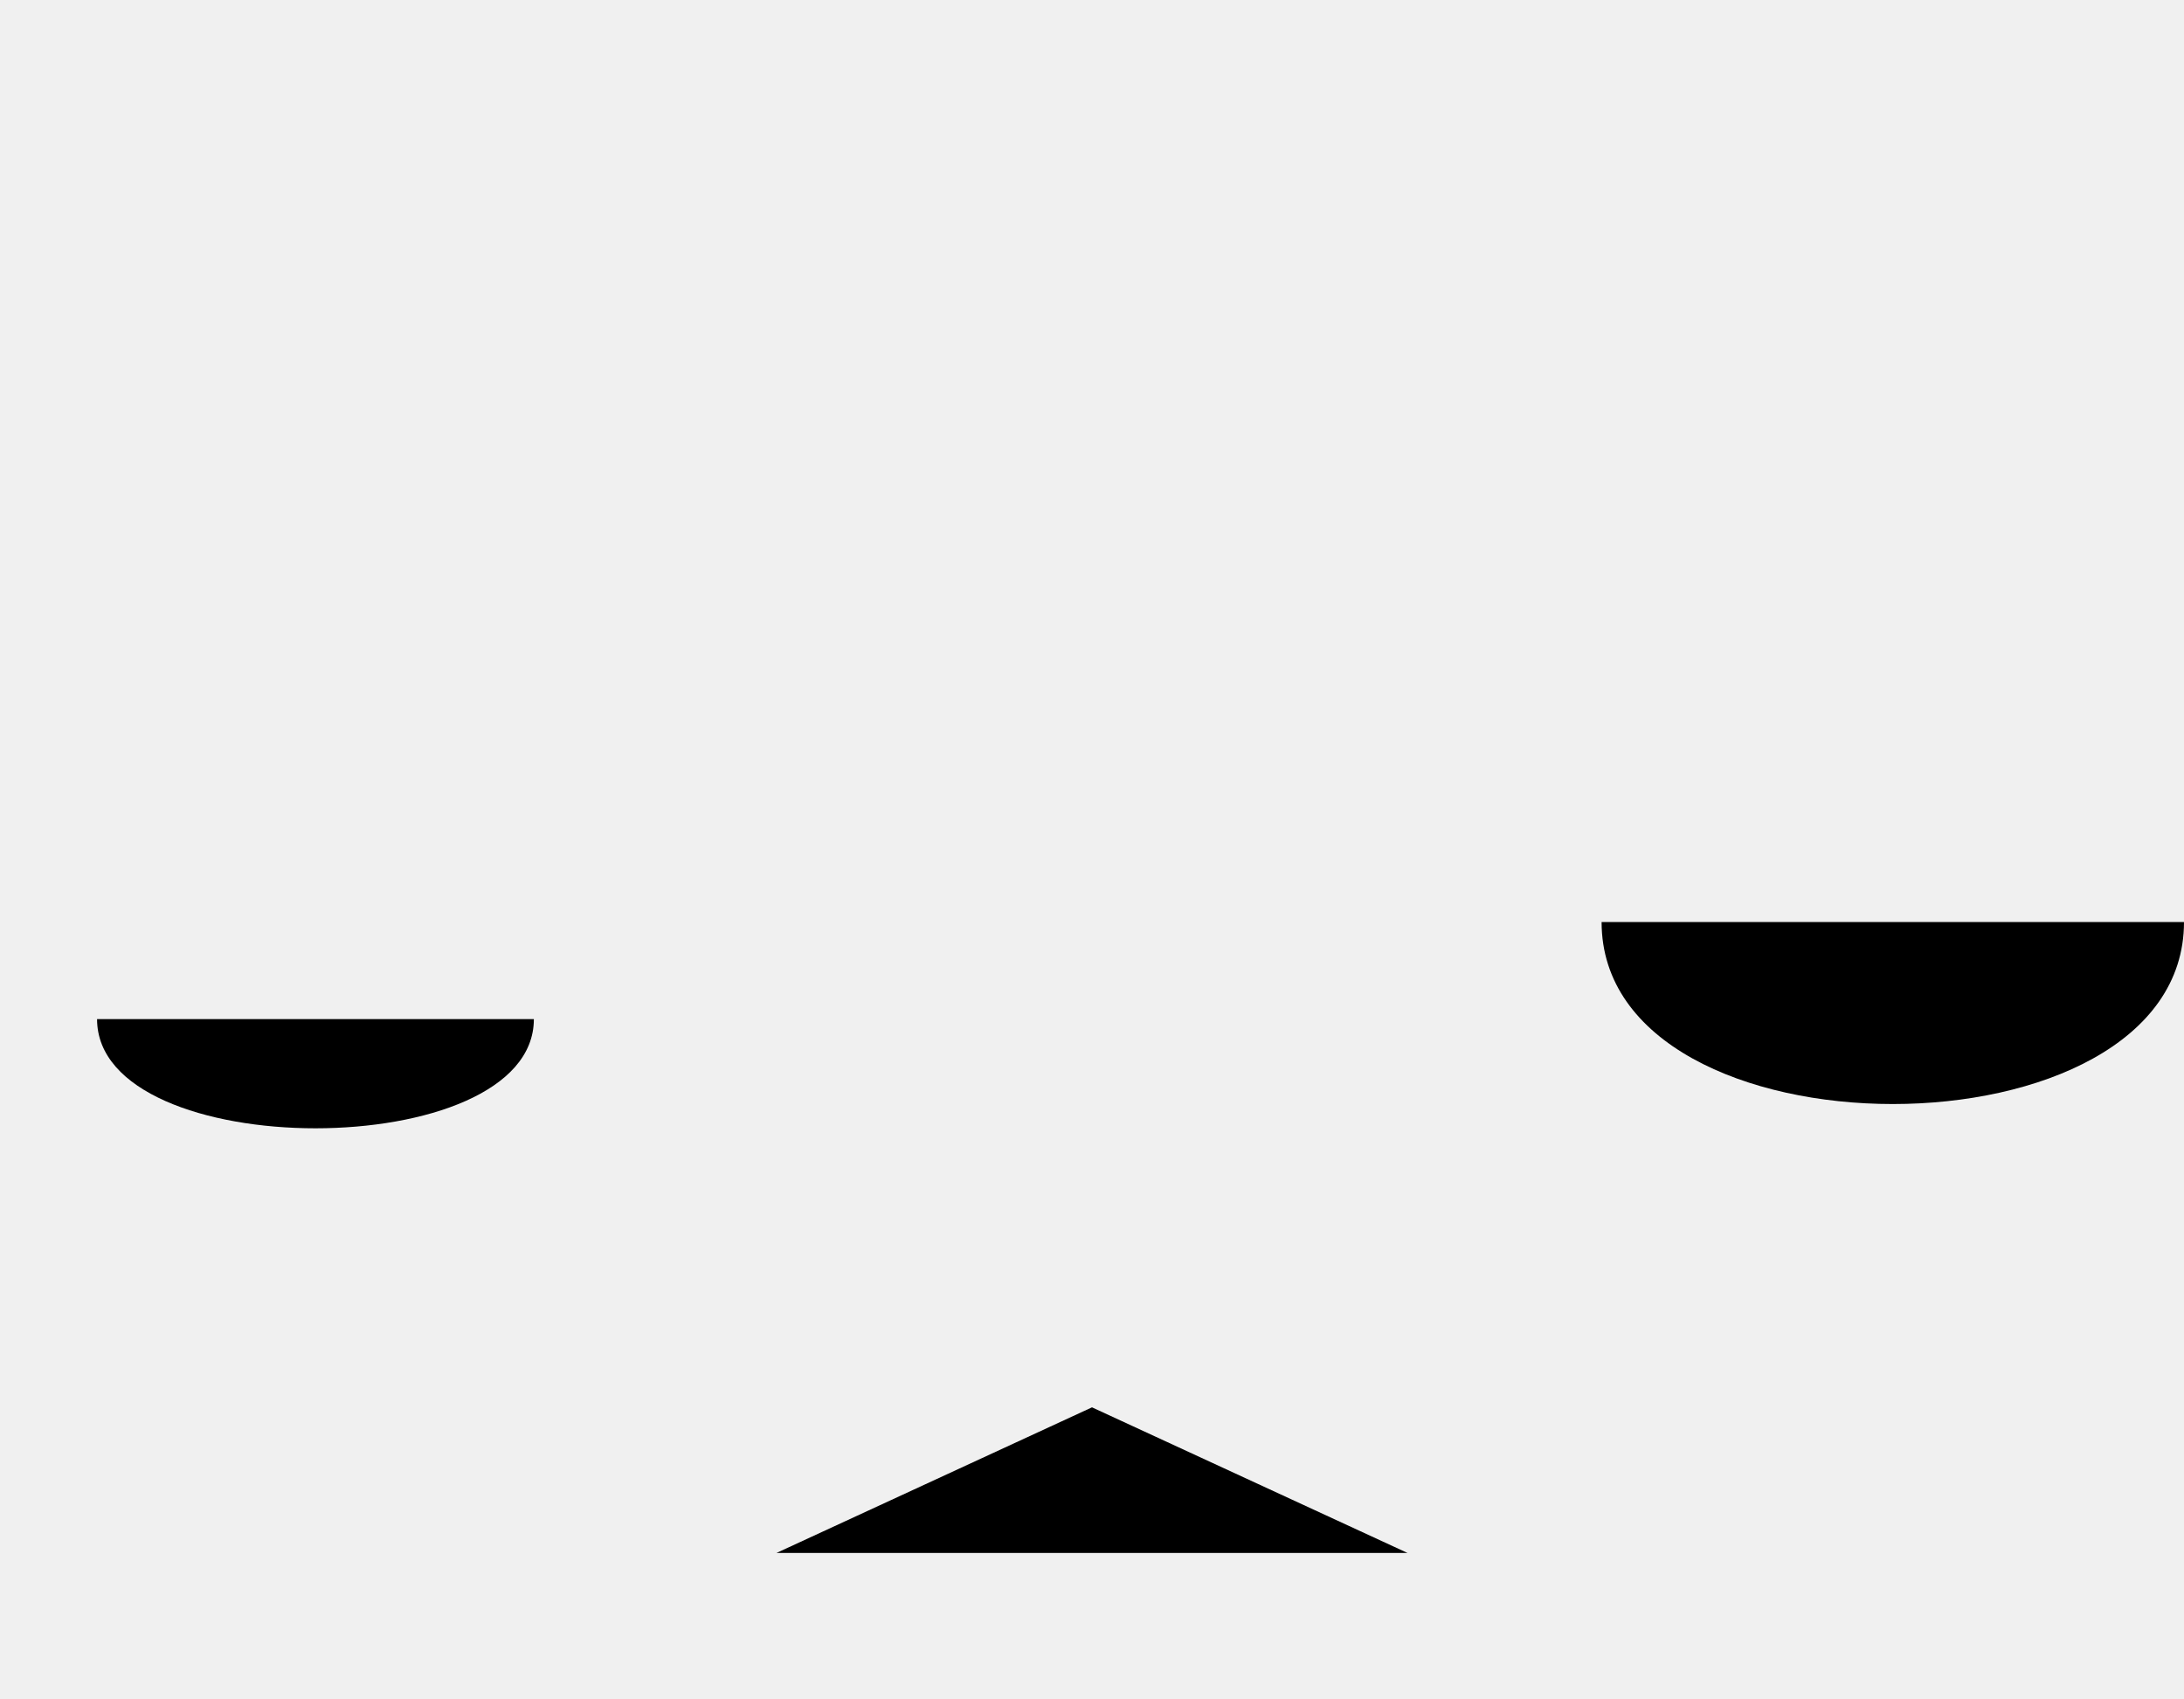
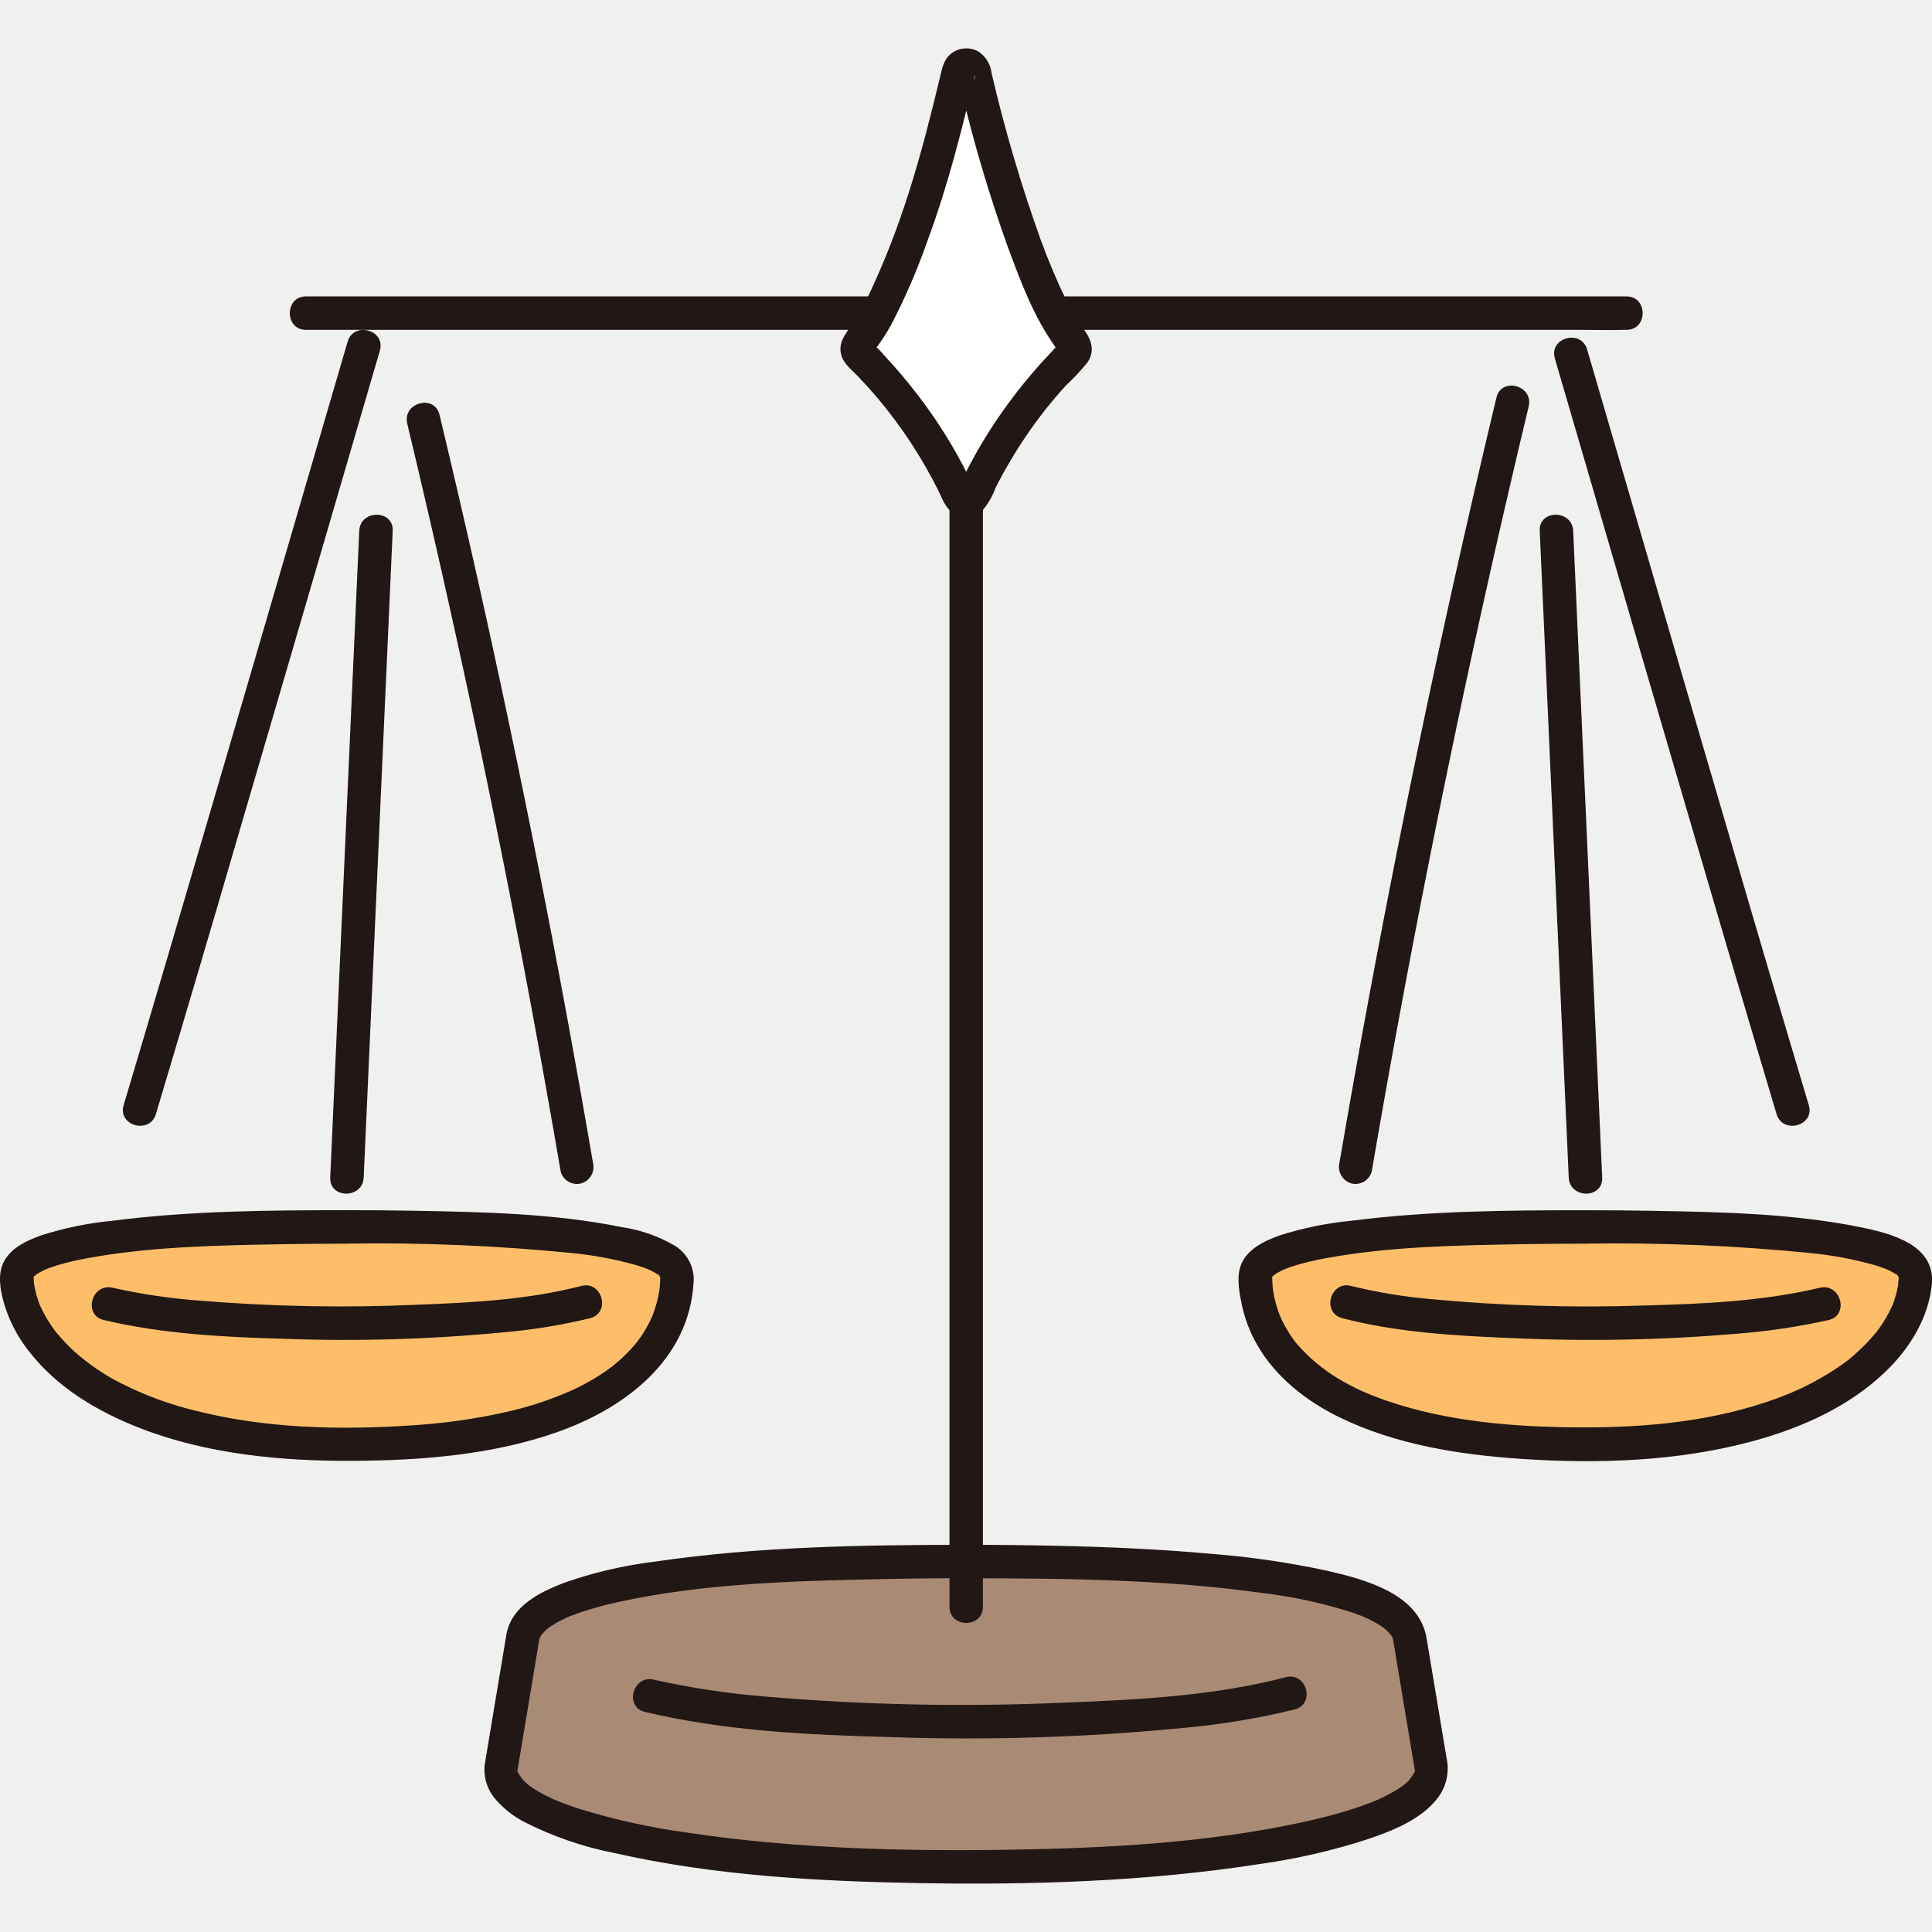
- <svg xmlns="http://www.w3.org/2000/svg" viewBox="0 0 90 70">
-   <line x1="45" y1="12" x2="45" y2="58" />
-   <path d="M 32,64 L 45,58 L 58,64 Z" />
-   <line x1="12" y1="22" x2="78" y2="14" />
-   <line x1="12" y1="22" x2="6" y2="42" />
-   <line x1="12" y1="22" x2="20" y2="42" />
-   <path d="M 4,42 C 4,48 22,48 22,42 Z" />
-   <line x1="78" y1="14" x2="70" y2="38" />
-   <line x1="78" y1="14" x2="86" y2="38" />
-   <path d="M 66,38 C 66,48 90,48 90,38 Z" />
+ <svg xmlns="http://www.w3.org/2000/svg" width="800px" height="800px" viewBox="0 -6.94 277.232 277.232">
+   <defs>
+     <style>.a{fill:#febe69;}.b{fill:#a98a75;}.c{fill:#211715;}.d{fill:#ffffff;}</style>
+   </defs>
+   <path class="a" d="M227.505,169.116c28,0,47.357,1.868,47.357,7.079,0,9.084-11.879,24.091-47.357,24.091-39.757,0-47.356-14.818-47.356-24.091C180.149,170.984,199.5,169.116,227.505,169.116Z" />
+   <path class="a" d="M49.787,169.116c-28,0-47.356,1.868-47.356,7.079,0,9.084,11.879,24.091,47.356,24.091,39.757,0,47.357-14.818,47.357-24.091C97.144,170.984,77.789,169.116,49.787,169.116Z" />
+   <path class="b" d="M138.646,217.138c-37.576,0-61.226,3.111-63.549,10.423l-3.233,19.4a4.562,4.562,0,0,0,1.381,3.1c6.067,6.569,31.565,10.881,65.4,10.881s59.334-4.312,65.4-10.881a4.562,4.562,0,0,0,1.381-3.1l-3.233-19.4C199.872,220.249,176.222,217.138,138.646,217.138Z" />
+   <path class="c" d="M138.646,214.738c-14.868,0-29.887.243-44.624,2.4a61.169,61.169,0,0,0-13.18,3.087c-2.808,1.085-5.938,2.577-7.472,5.328a7.425,7.425,0,0,0-.8,2.628l-.885,5.31-1.979,11.871c-.052.313-.109.627-.156.941a6.532,6.532,0,0,0,1.709,5.117,13.83,13.83,0,0,0,4.034,3.113,49.337,49.337,0,0,0,12.837,4.418c14.274,3.251,29.173,4.068,43.766,4.325,16.223.285,32.6-.227,48.659-2.709a90.965,90.965,0,0,0,15.832-3.632c3.484-1.2,7.469-2.769,9.828-5.758a6.973,6.973,0,0,0,1.355-5.874l-.868-5.208-2-11.978c-1.058-6.35-8.822-8.409-14.19-9.647a124.546,124.546,0,0,0-16.636-2.437c-7.436-.682-14.9-1-22.369-1.163q-6.432-.142-12.868-.135c-3.088,0-3.093,4.8,0,4.8,14.152,0,28.687.168,42.615,2.126a67.661,67.661,0,0,1,13.02,2.864c.386.135.769.28,1.15.429.083.032.6.249.294.118s.318.146.422.2a16.283,16.283,0,0,1,1.852,1c.254.161.5.338.743.511.121.084-.4-.369-.076-.051.117.117.252.218.373.332.181.173.335.4.525.555.262.219-.242-.435-.1-.135.059.125.165.239.237.359.052.089.094.19.152.274.25.364-.057-.173-.055-.154.015.106.079.21.1.319.065.371.124.743.186,1.115l.837,5.027,1.953,11.716c.071.429.127.865.215,1.291.093.452-.05-.4-.042-.4.225.074-.778,1.417-.875,1.515-.212.213-.446.4-.664.607-.339.322.143-.095.021-.008-.168.122-.334.245-.506.362a18.592,18.592,0,0,1-2.013,1.181c-.373.192-.751.372-1.132.546q-.278.126-.558.246c-.251.109.06-.025.092-.039q-.248.1-.5.2c-.965.382-1.946.725-2.935,1.042-2.332.746-4.71,1.345-7.1,1.863-13.717,2.975-27.958,3.71-41.954,3.937-15.393.25-30.978-.154-46.225-2.441a97.21,97.21,0,0,1-15.612-3.434q-1.417-.46-2.8-1.007c-.132-.052-.264-.106-.4-.161.033.014.344.148.092.039q-.279-.12-.557-.246c-.438-.2-.872-.408-1.3-.631a18.123,18.123,0,0,1-1.914-1.141c-.149-.1-.293-.211-.44-.317-.121-.087.361.33.021.008-.234-.221-.487-.419-.709-.655-.094-.1-1.049-1.393-.83-1.467.037-.012-.135.87-.037.371.086-.443.148-.891.222-1.336l.88-5.276,1.909-11.458c.059-.357.129-.714.179-1.072.014-.1.09-.2.094-.3,0,.011-.3.513-.054.154.067-.1.121-.215.18-.319s.156-.2.208-.314c.142-.3-.362.354-.1.135.205-.172.373-.412.57-.6.106-.1.225-.188.328-.29.321-.318-.2.135-.076.051.267-.187.529-.377.805-.55a16.866,16.866,0,0,1,1.866-1c.1-.047.637-.284.346-.159s.211-.085.294-.118c.412-.161.826-.316,1.243-.462a49.811,49.811,0,0,1,5.782-1.581c12.128-2.638,24.89-2.985,37.338-3.251q6.21-.132,12.422-.125C141.735,219.537,141.74,214.737,138.646,214.738Z" />
+   <path class="c" d="M92.544,238.712c11.434,2.73,23.48,3.3,35.186,3.611A318.916,318.916,0,0,0,169.883,241a108.259,108.259,0,0,0,15.906-2.642c2.986-.78,1.72-5.411-1.276-4.629-10.272,2.684-21.16,3.243-31.719,3.649a330.614,330.614,0,0,1-42.706-.849,115.035,115.035,0,0,1-16.268-2.447c-3-.717-4.284,3.91-1.276,4.628Z" />
+   <path class="c" d="M136.246,62.953V223.62c0,3.089,4.8,3.094,4.8,0V62.953c0-3.089-4.8-3.094-4.8,0Z" />
+   <path class="c" d="M233.388,35.591H43.905c-3.089,0-3.094,4.8,0,4.8H226.27c2.271,0,4.552.061,6.823,0,.1,0,.2,0,.3,0,3.088,0,3.094-4.8,0-4.8Z" />
+   <path class="c" d="M223.11,44.479q6.246,21.392,12.49,42.782,6.642,22.731,13.327,45.451,2.98,10.11,6,20.21c.883,2.952,5.518,1.695,4.628-1.276q-5.875-19.632-11.609-39.309-6.806-23.2-13.574-46.423-3.314-11.355-6.629-22.711c-.864-2.959-5.5-1.7-4.628,1.276Z" />
+   <path class="c" d="M214.732,50.108q-10.2,42.561-18.21,85.6-2.247,12.087-4.319,24.205a2.469,2.469,0,0,0,1.676,2.952,2.42,2.42,0,0,0,2.952-1.676q7.385-43.138,16.969-85.86,2.694-11.994,5.56-23.95c.72-3-3.908-4.283-4.628-1.276Z" />
+   <path class="c" d="M220.943,69.234l3.245,72.338.917,20.454c.138,3.076,4.939,3.093,4.8,0L226.66,89.688l-.917-20.454c-.138-3.076-4.939-3.093-4.8,0Z" />
+   <path class="c" d="M227.505,171.516a282.609,282.609,0,0,1,32.217,1.342,52.705,52.705,0,0,1,9.433,1.784c.557.171,1.1.367,1.646.579.335.131-.526-.257-.044-.015.093.047.191.085.283.134.258.134.517.262.766.414.168.1.325.22.489.326-.469-.3-.035-.2.014.041.011.054.741.834.041-.01a1.88,1.88,0,0,1,.243.415c-.352-.776-.13-.284-.077-.053-.188-.824-.035-.336-.057-.042-.019.268-.186,1.6-.025.7a16.808,16.808,0,0,1-.641,2.6c-.063.18-.134.358-.2.537-.23.631.194-.364-.1.242-.228.463-.447.926-.7,1.375-.268.475-.557.938-.863,1.388-.144.212-.293.419-.443.626-.085.118-.173.233-.261.348.241-.315.1-.128-.064.07a28.42,28.42,0,0,1-2.55,2.678,20.763,20.763,0,0,1-2.954,2.324,40.084,40.084,0,0,1-8.7,4.407c-9.051,3.312-18.805,4.212-28.382,4.155-9.238-.054-18.7-.79-27.5-3.788-5.08-1.73-9.525-4.176-13.006-8.227-.088-.1-.169-.209-.255-.312-.223-.27.348.477.035.046-.137-.189-.277-.375-.411-.567q-.451-.646-.848-1.329-.324-.559-.608-1.141c-.1-.209-.2-.422-.293-.633-.063-.135-.164-.42.08.2-.05-.126-.1-.251-.151-.378a19.532,19.532,0,0,1-.748-2.479c-.08-.36-.135-.723-.2-1.084-.122-.632.039.557-.01-.069-.016-.212-.043-.423-.059-.635-.027-.356-.026-.712-.048-1.068-.016-.264.122-.815-.055.059.083-.411.106-.345-.077.053a1.451,1.451,0,0,1,.243-.415c-.627.586-.109.155.041.01.259-.251.3-.239-.037,0,.217-.151.43-.3.658-.433.189-.111.383-.213.579-.311.211-.1.752-.334.229-.12.6-.244,1.2-.453,1.82-.64a39.345,39.345,0,0,1,4.331-1.018c9.077-1.676,18.849-1.851,28.224-2.008q4.5-.075,9-.071c3.089,0,3.094-4.8,0-4.8-11.18,0-22.48.086-33.587,1.508a49.181,49.181,0,0,0-10.243,2.087c-2.248.8-4.857,2.008-5.681,4.451-.568,1.683-.153,3.854.2,5.541a19.713,19.713,0,0,0,2.184,5.7c2.657,4.67,7.093,8.124,11.865,10.445,8.021,3.9,17.059,5.333,25.881,5.935,11.078.756,22.555.394,33.326-2.514,6.929-1.87,13.83-4.93,19.066-9.952,3.469-3.327,6.186-7.659,6.683-12.515.581-5.689-5.77-7.341-10.2-8.244-9.737-1.982-19.907-2.177-29.806-2.358q-4.841-.087-9.68-.083C224.417,166.715,224.412,171.515,227.505,171.516Z" />
+   <path class="c" d="M261.134,177.847c-8.123,1.934-16.656,2.31-24.97,2.538a240.258,240.258,0,0,1-31.033-.927,75.16,75.16,0,0,1-11.255-1.873c-2.991-.779-4.268,3.849-1.276,4.628,7.922,2.064,16.334,2.536,24.478,2.859a245.864,245.864,0,0,0,32.241-.636,93.8,93.8,0,0,0,13.091-1.96c3-.715,1.732-5.345-1.276-4.629Z" />
+   <path class="c" d="M49.88,42.093q-6.3,21.578-12.6,43.157-6.7,22.941-13.449,45.869-3.028,10.269-6.089,20.527c-.888,2.966,3.744,4.233,4.629,1.276q5.927-19.8,11.71-39.65,6.867-23.415,13.7-46.842Q51.143,54.9,54.508,43.369c.868-2.971-3.763-4.24-4.628-1.276Z" />
+   <path class="c" d="M58.437,53.847Q68.4,95.43,76.23,137.486q2.2,11.838,4.231,23.708a2.421,2.421,0,0,0,2.953,1.676,2.456,2.456,0,0,0,1.676-2.952Q77.875,117.771,68.512,76.03q-2.638-11.749-5.446-23.459c-.72-3-5.349-1.731-4.629,1.276Z" />
+   <path class="c" d="M51.55,69.234l-3.245,72.338-.918,20.454c-.138,3.088,4.662,3.081,4.8,0l3.245-72.338.918-20.454c.138-3.088-4.662-3.081-4.8,0Z" />
+   <path class="c" d="M49.787,166.716c-11.18,0-22.48.086-33.587,1.508a49.181,49.181,0,0,0-10.243,2.087c-2.248.8-4.857,2.008-5.681,4.451-.609,1.8-.1,4.086.462,5.847a20.41,20.41,0,0,0,3.294,6.2c4.064,5.311,9.93,8.8,16.089,11.192,9.583,3.72,20.16,4.726,30.364,4.681,9.915-.044,20.229-.832,29.639-4.18,9.583-3.409,18.67-10.308,19.383-21.194a5.666,5.666,0,0,0-2.662-5.485,21.042,21.042,0,0,0-7.572-2.668c-9.738-1.982-19.907-2.177-29.807-2.358q-4.839-.087-9.679-.083c-3.089,0-3.094,4.8,0,4.8A282.609,282.609,0,0,1,82,172.858a52.705,52.705,0,0,1,9.433,1.784c.557.171,1.1.367,1.646.579.335.131-.526-.257-.044-.015.093.047.191.085.283.134.258.134.517.262.766.414.167.1.324.22.489.326-.469-.3-.036-.2.014.041.011.054.741.834.041-.01a1.88,1.88,0,0,1,.243.415c-.352-.776-.13-.284-.077-.053-.188-.82-.041-.348-.056-.059-.019.375-.022.75-.051,1.125-.016.193-.041.385-.056.578-.047.6.1-.508,0,.01-.081.422-.145.845-.241,1.264a18.811,18.811,0,0,1-.721,2.358c-.047.127-.1.252-.151.378.013-.032.248-.554.081-.2-.1.211-.192.424-.294.633q-.315.647-.682,1.268-.345.582-.73,1.139c-.147.213-.3.422-.455.63-.244.332.05-.065.085-.109-.118.147-.236.293-.356.438a22.254,22.254,0,0,1-2.338,2.389q-.345.3-.7.595c-.1.08-.195.157-.292.236-.48.386.268-.2-.044.033-.563.416-1.133.818-1.722,1.2a33.76,33.76,0,0,1-3.759,2.075,50.1,50.1,0,0,1-9.818,3.252A85.764,85.764,0,0,1,58.969,197.6c-10.34.688-20.984.435-31.068-2.151a48.776,48.776,0,0,1-10.339-3.8,30.969,30.969,0,0,1-6.953-4.713,27.121,27.121,0,0,1-2.588-2.749c-.074-.09-.279-.359.048.069-.07-.092-.141-.184-.209-.278-.167-.231-.334-.46-.494-.7-.307-.45-.6-.913-.863-1.388-.254-.449-.476-.911-.7-1.375-.277-.57.1.322-.076-.174-.09-.247-.188-.49-.272-.739q-.2-.585-.347-1.186c-.053-.214-.1-.428-.142-.644-.023-.119-.138-.915-.08-.438s-.014-.174-.022-.3c-.011-.2-.013-.4-.03-.6-.023-.266.123-.839-.056.042.083-.411.106-.345-.078.053a1.454,1.454,0,0,1,.244-.415c-.627.586-.109.155.041.01.259-.251.3-.239-.037,0,.216-.151.43-.3.658-.433.189-.111.383-.213.579-.311s.752-.334.229-.12c.595-.244,1.2-.453,1.819-.64a39.453,39.453,0,0,1,4.331-1.018c9.078-1.676,18.85-1.851,28.225-2.008q4.5-.075,9-.071C52.876,171.515,52.881,166.715,49.787,166.716Z" />
+   <path class="c" d="M14.882,182.476c8.459,2.013,17.358,2.458,26.018,2.7a238.162,238.162,0,0,0,31.615-.957,82.579,82.579,0,0,0,12.177-2.008c2.987-.778,1.721-5.409-1.276-4.628-7.589,1.977-15.621,2.393-23.422,2.695a247.165,247.165,0,0,1-31.644-.61,85.7,85.7,0,0,1-12.192-1.823c-3-.715-4.285,3.913-1.276,4.629Z" />
+   <path class="d" d="M147.033,28.137c-2.89-7.822-4.252-12.3-7.289-24.892a1.12,1.12,0,0,0-2.178,0c-3.3,13.887-5.88,22.939-11.225,34.169a30.081,30.081,0,0,1-3.127,4.973,1.114,1.114,0,0,0,.111,1.47,69.182,69.182,0,0,1,14.314,20.3,1.11,1.11,0,0,0,2.014,0,69.185,69.185,0,0,1,14.315-20.3,1.114,1.114,0,0,0,.11-1.47,30.081,30.081,0,0,1-3.127-4.973C149.424,34.211,148.153,31.168,147.033,28.137Z" />
+   <path class="c" d="M149.347,27.5a215.6,215.6,0,0,1-7.059-23.94,4.282,4.282,0,0,0-1.96-3.148,3.553,3.553,0,0,0-3.8.309c-1.145.867-1.343,2.177-1.658,3.49q-.524,2.177-1.066,4.348c-1.206,4.8-2.515,9.586-4.1,14.281a113.151,113.151,0,0,1-5.433,13.369,27.26,27.26,0,0,1-2.058,3.488c-.914,1.331-1.942,2.5-1.511,4.246.324,1.311,1.548,2.216,2.441,3.148q1.414,1.479,2.739,3.038a66.657,66.657,0,0,1,8.753,13.308c.584,1.166,1,2.516,2.163,3.246a3.538,3.538,0,0,0,4.186-.376,10.783,10.783,0,0,0,1.872-3.255q.976-1.919,2.072-3.774a65.408,65.408,0,0,1,4.984-7.318q1.469-1.859,3.066-3.61a32.62,32.62,0,0,0,3.064-3.276c1.089-1.6.618-3.172-.431-4.628A28.737,28.737,0,0,1,153.12,36.4a94.1,94.1,0,0,1-3.773-8.905,2.466,2.466,0,0,0-2.952-1.677,2.42,2.42,0,0,0-1.676,2.953c1.744,4.694,3.578,9.605,6.479,13.72a4.315,4.315,0,0,0,.536.743l.272.365-.042-1.136a12.089,12.089,0,0,0-1.206,1.229q-1.341,1.4-2.6,2.874c-1.532,1.79-2.981,3.658-4.339,5.584a69.5,69.5,0,0,0-3.895,6.194q-.838,1.5-1.6,3.05a6.841,6.841,0,0,0-.651,1.36c-.2.917,2.161.919,1.949,0a5.088,5.088,0,0,0-.463-.973,69.976,69.976,0,0,0-7.475-12.056,73.686,73.686,0,0,0-4.851-5.721,10.391,10.391,0,0,0-1.2-1.237l-.152-.152q-.55-.662-.195.984a6.611,6.611,0,0,0,.542-.735,30.55,30.55,0,0,0,2.082-3.256,92.64,92.64,0,0,0,5.233-12.143c1.458-3.94,2.7-7.955,3.815-12.006.61-2.221,1.184-4.452,1.738-6.687q.436-1.756.856-3.516a8.082,8.082,0,0,0,.218-.911c.143-1.252.45.828-1.117.44l-.612-.453q-.9-.971-.5.027a4.658,4.658,0,0,0,.282,1.166,211.063,211.063,0,0,0,6.891,23.246,2.465,2.465,0,0,0,2.952,1.676A2.419,2.419,0,0,0,149.347,27.5Z" />
</svg>
